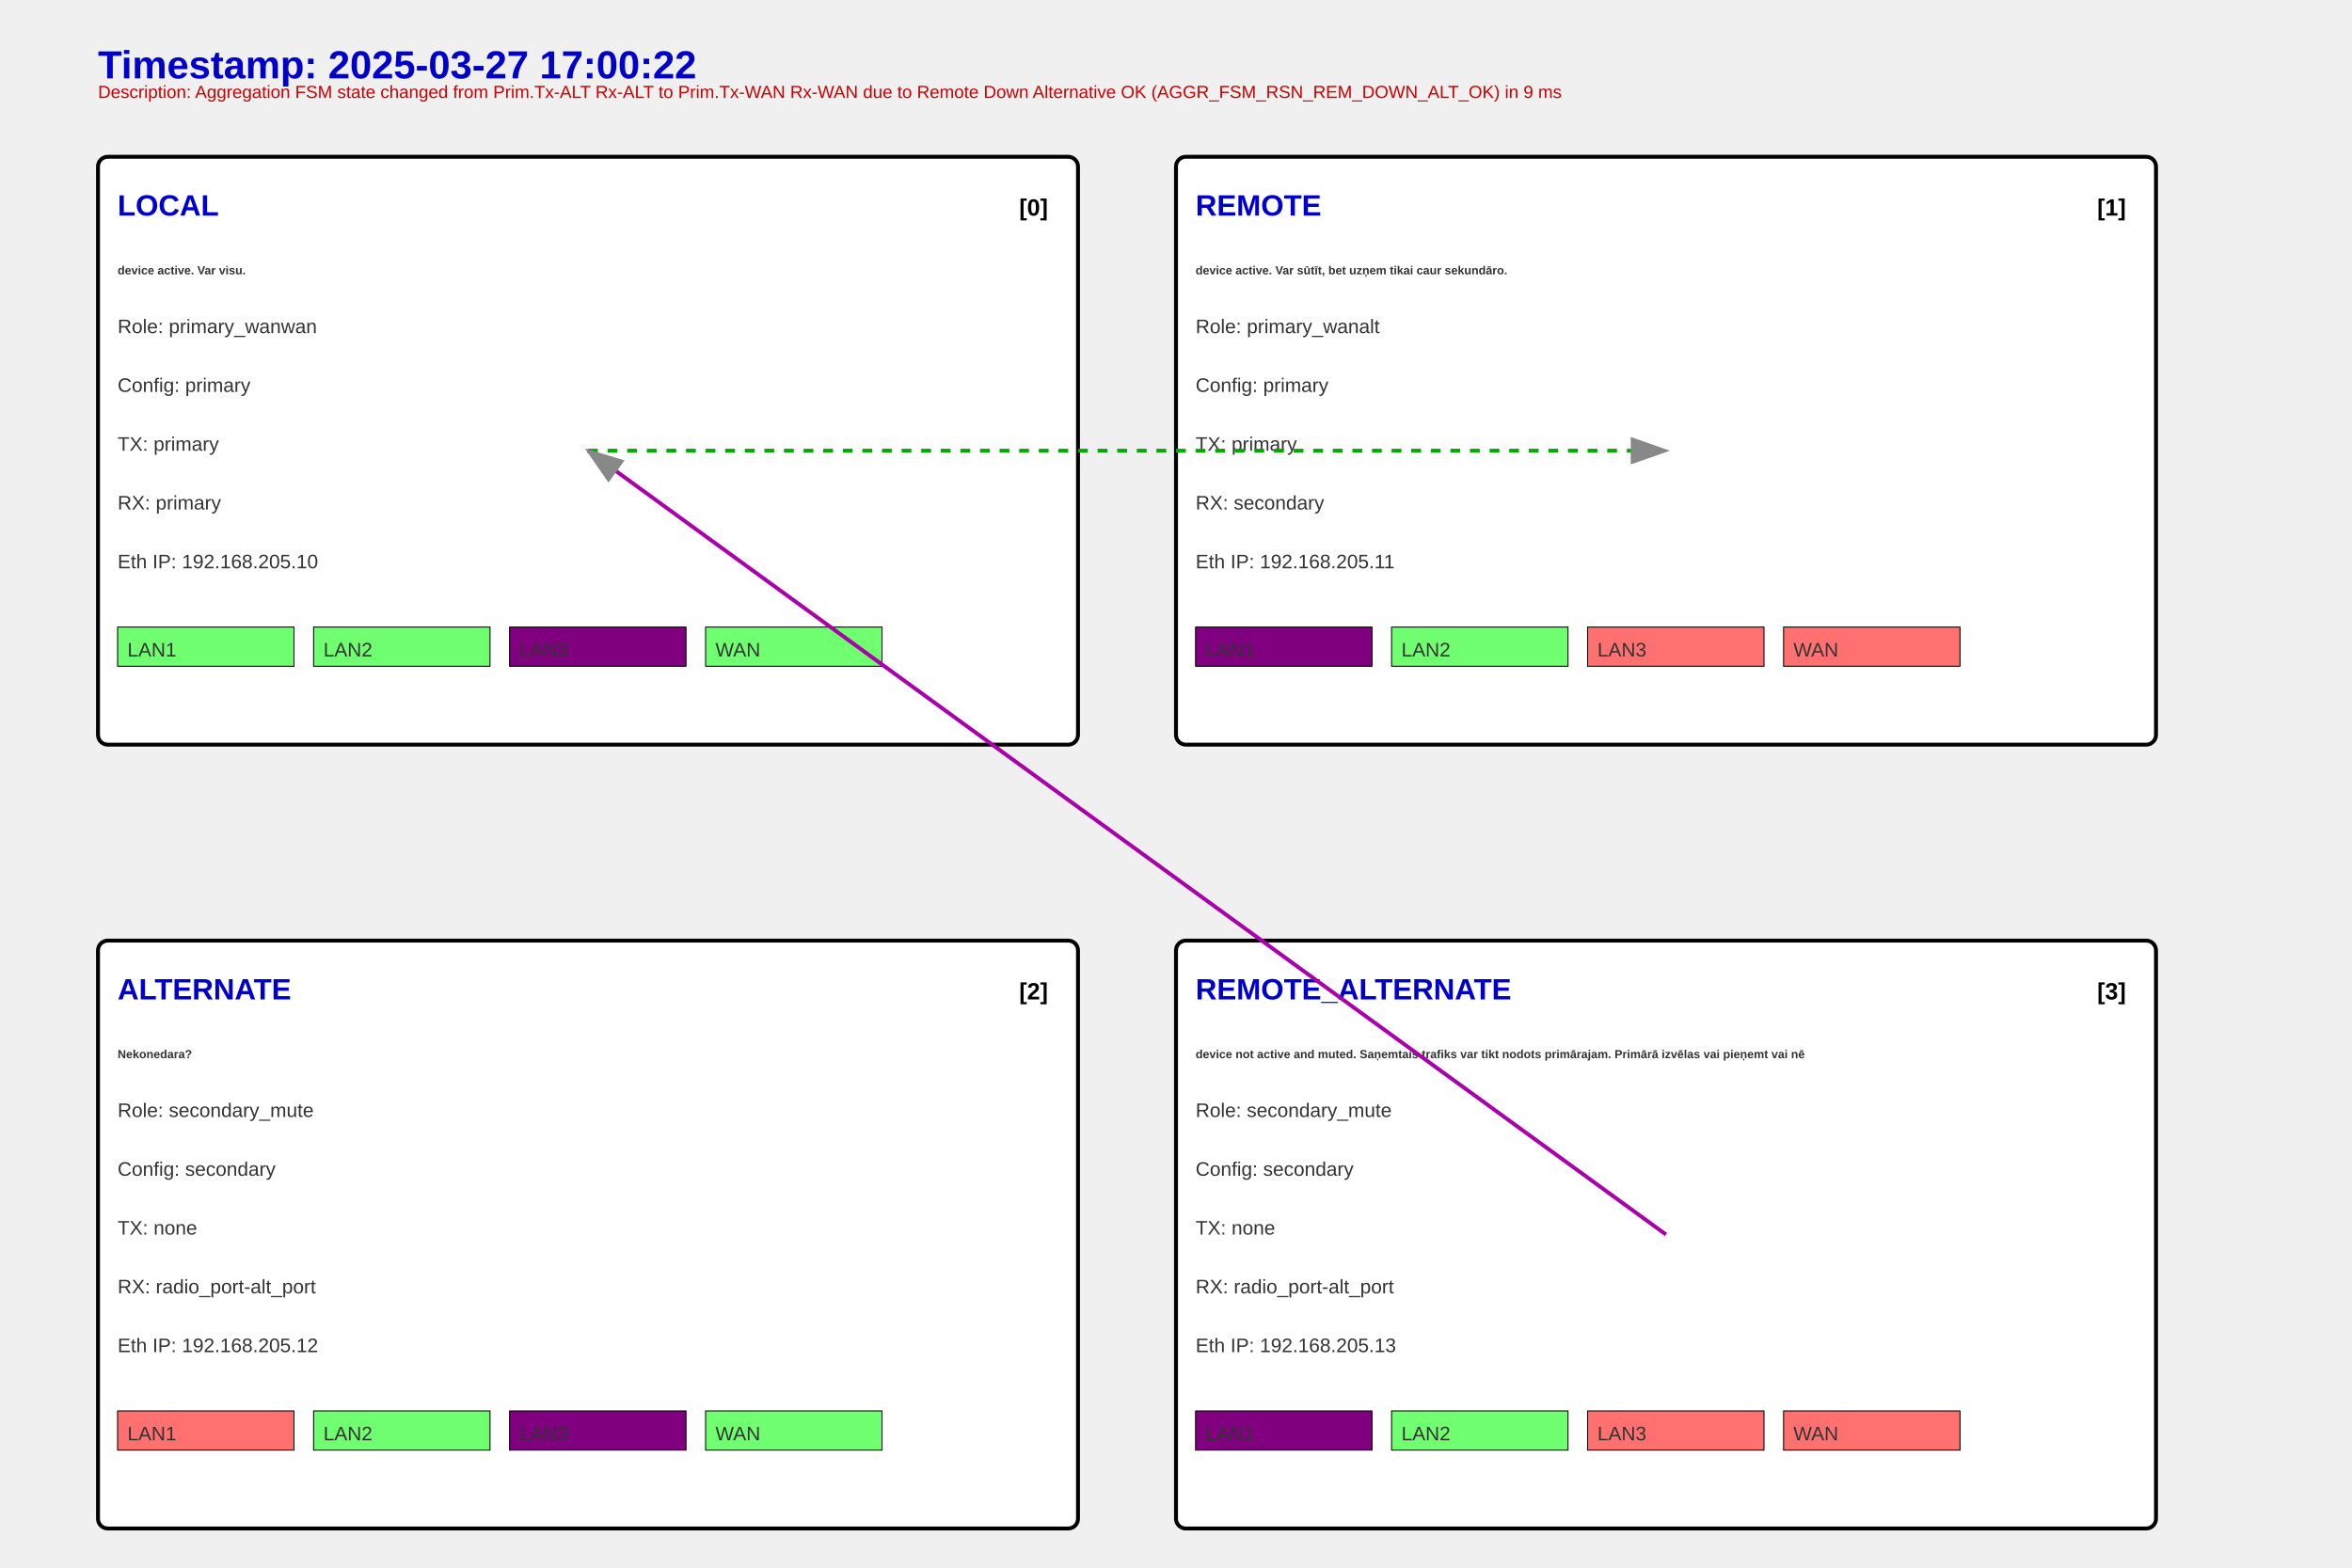
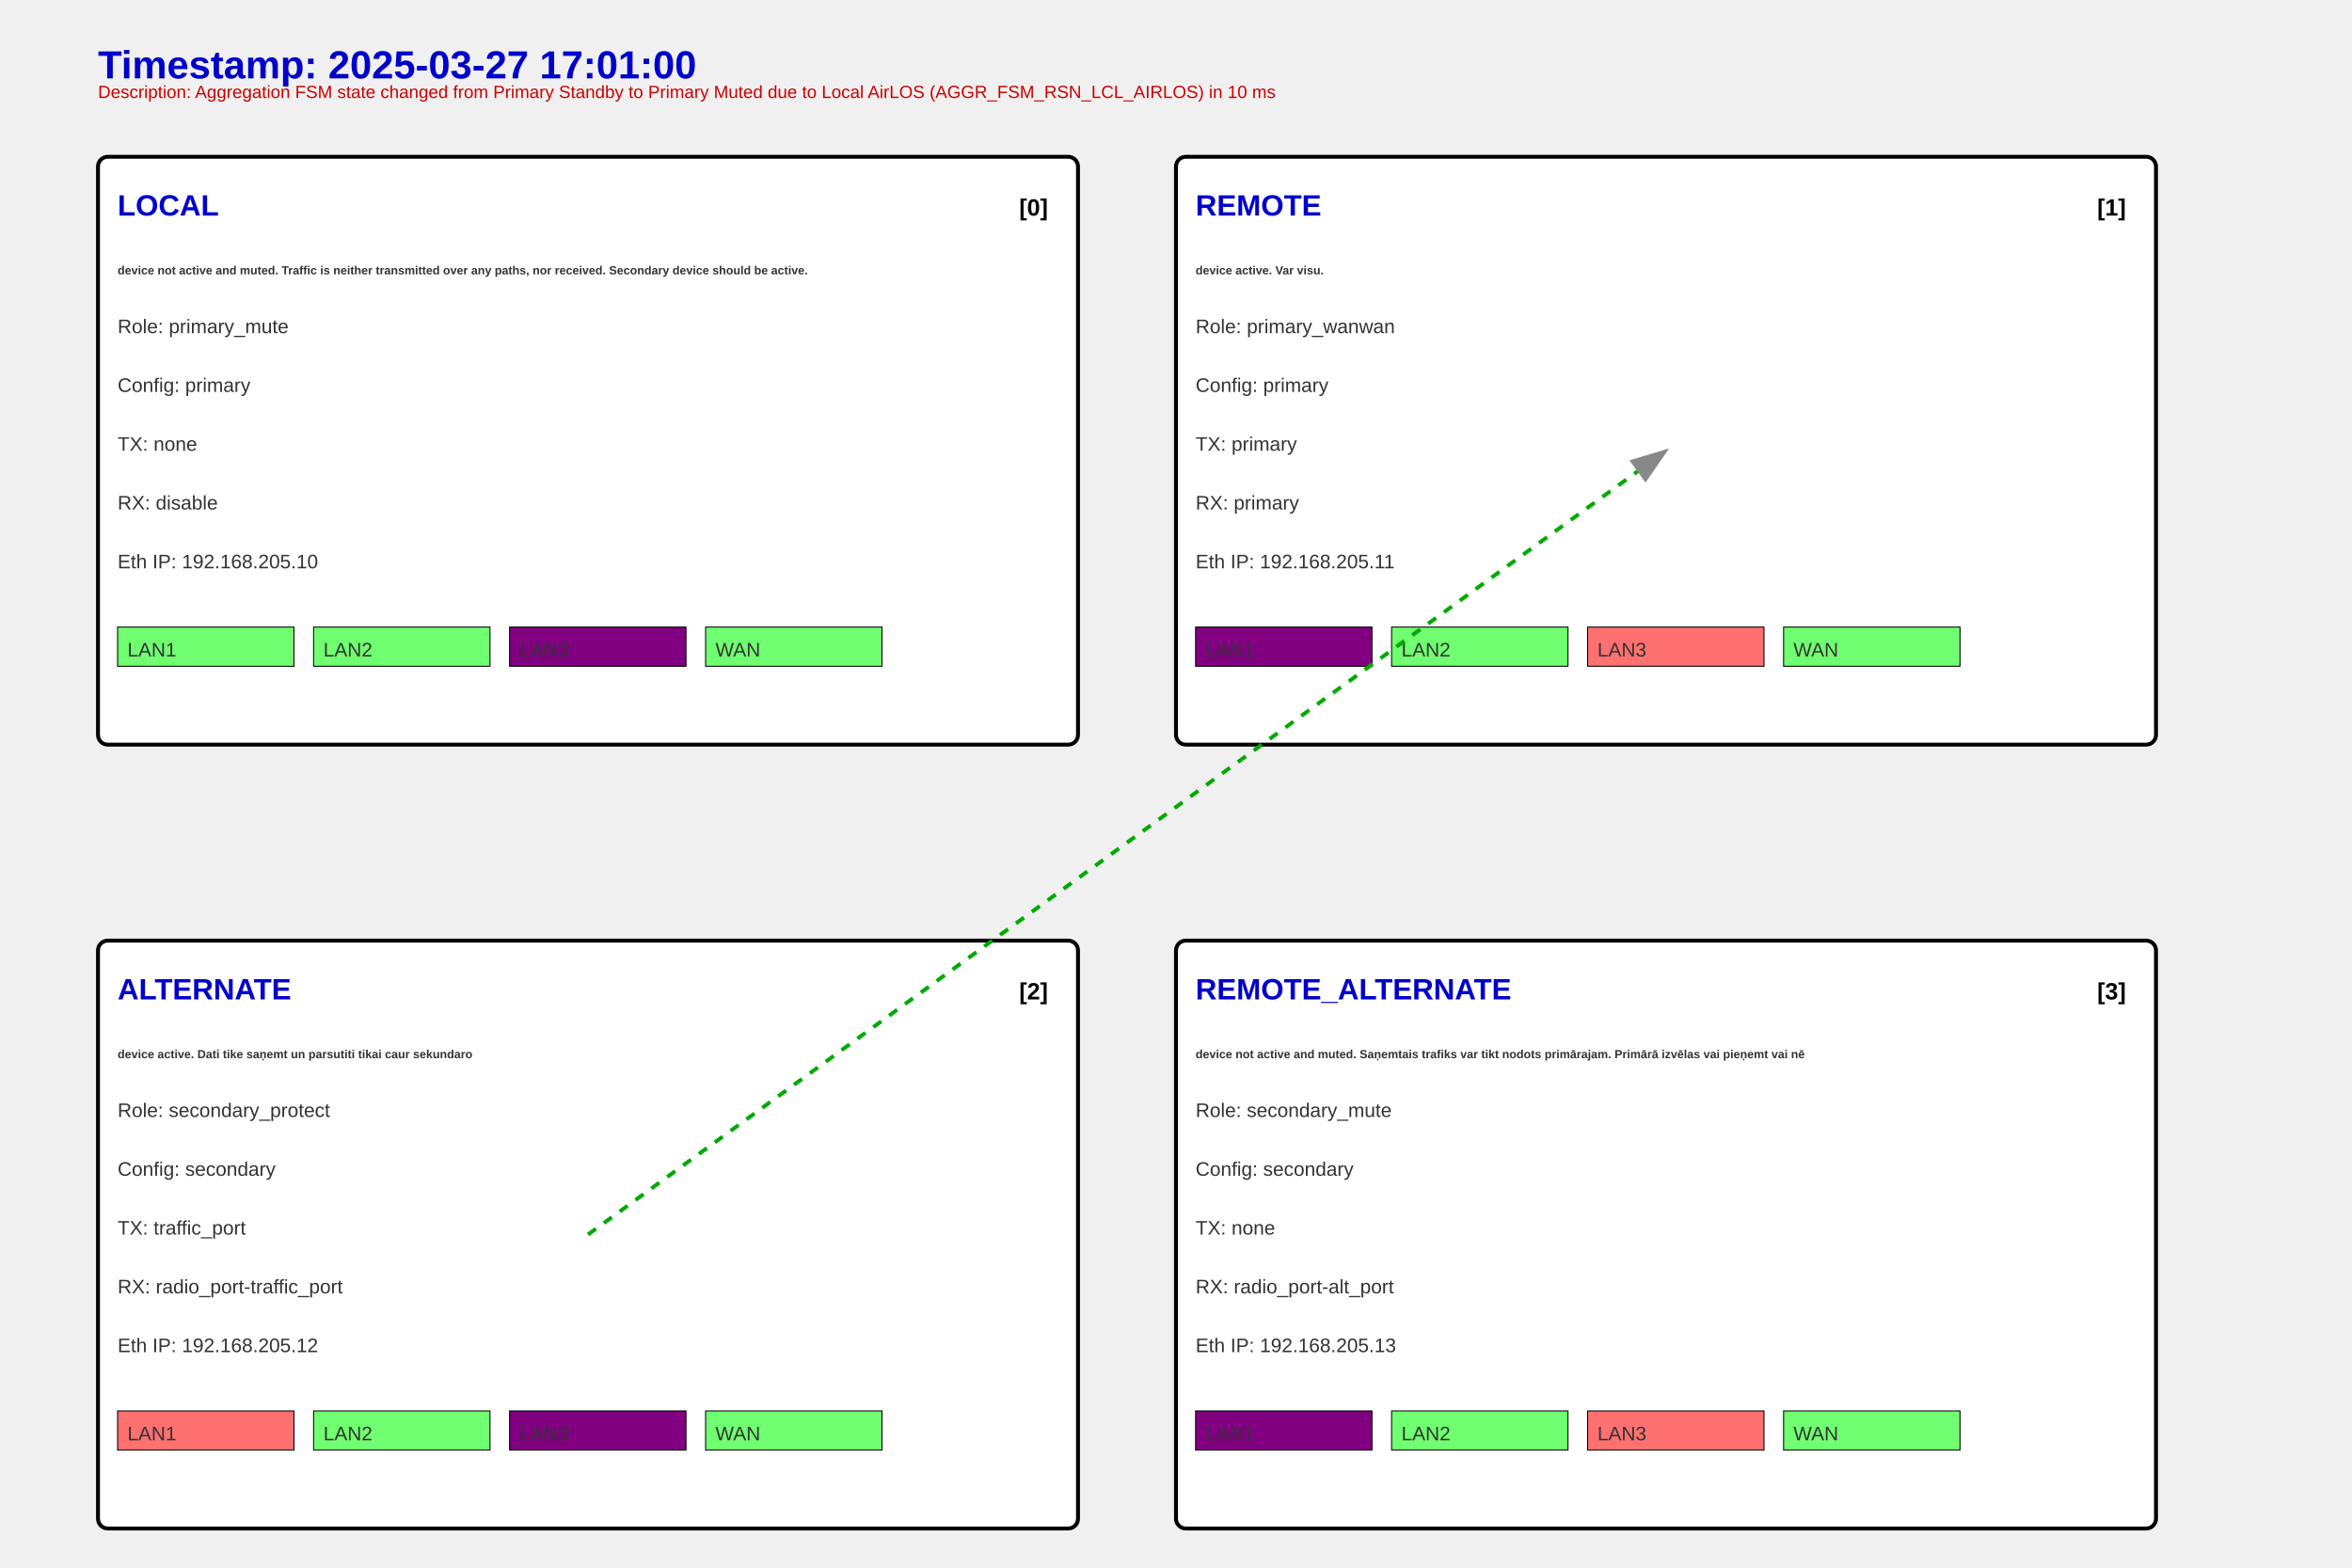
<svg xmlns="http://www.w3.org/2000/svg" width="1200" height="800">
  <style>
  .node { fill: #ffffff; stroke: #000000; stroke-width: 2; }
  .label { font: 10px Arial; fill: #333333; }
  .labela { font: 6px Arial; fill: #333333; font-weight: bold;}
  .error { font: 9px Arial; fill: #cc0000; }
  .timestamp { font: 20px Arial; font-weight: bold; fill: #0000cc; }
  .section-label { font: 15px Arial; font-weight: bold; fill: #0000cc; }
  .box-index { font: 12px Arial; font-weight: bold; fill: #000000; }
  .connection-line { stroke: #888888; stroke-width: 2; }
  .diagonal-line { stroke: #aa0000; stroke-width: 3; }
  .sender-receiver-line { stroke: #00aa00; stroke-width: 2; stroke-dasharray: 5,5; }  .recive-sender-line { stroke: #aa00aa; stroke-width: 2; }</style>
  <defs>
    <marker id="arrowhead" markerWidth="10" markerHeight="7" refX="9" refY="3.5" orient="auto">
      <polygon points="0 0, 10 3.5, 0 7" fill="#888888" />
    </marker>
  </defs>
-   <text class="timestamp" x="50" y="40">Timestamp: 2025-03-27 17:00:22</text>
-   <text class="error" x="50" y="50">Description: Aggregation FSM state changed from Prim.Tx-ALT Rx-ALT to Prim.Tx-WAN Rx-WAN due to Remote Down Alternative OK (AGGR_FSM_RSN_REM_DOWN_ALT_OK) in 9 ms</text>
+   <text class="timestamp" x="50" y="40">Timestamp: 2025-03-27 17:01:00</text>
+   <text class="error" x="50" y="50">Description: Aggregation FSM state changed from Primary Standby to Primary Muted due to Local AirLOS (AGGR_FSM_RSN_LCL_AIRLOS) in 10 ms</text>
  <rect class="node" x="50" y="80" width="500" height="300" rx="5" ry="5" data-entry="0" data-section="0" />
  <text class="section-label" x="60" y="110">LOCAL</text>
  <text class="box-index" x="520" y="110">[0]</text>
-   <text class="labela" x="60" y="140">device active. Var visu.</text>
-   <text class="label" x="60" y="170">Role: primary_wanwan</text>
+   <text class="labela" x="60" y="140">device not active and muted. Traffic is neither transmitted over any paths, nor received. Secondary device should be active.</text>
+   <text class="label" x="60" y="170">Role: primary_mute</text>
  <text class="label" x="60" y="200">Config: primary</text>
-   <text class="label" x="60" y="230">TX: primary</text>
-   <text class="label" x="60" y="260">RX: primary</text>
+   <text class="label" x="60" y="230">TX: none</text>
+   <text class="label" x="60" y="260">RX: disable</text>
  <text class="label" x="60" y="290">Eth IP: 192.168.205.10</text>
  <rect x="60" y="320" width="90" height="20" fill="#70ff70" stroke="black" stroke-width="0.5" />
  <text class="label" x="65" y="335">LAN1</text>
  <rect x="160" y="320" width="90" height="20" fill="#70ff70" stroke="black" stroke-width="0.5" />
  <text class="label" x="165" y="335">LAN2</text>
  <rect x="260" y="320" width="90" height="20" fill="purple" stroke="black" stroke-width="0.5" />
  <text class="label" x="265" y="335">LAN3</text>
  <rect x="360" y="320" width="90" height="20" fill="#70ff70" stroke="black" stroke-width="0.5" />
  <text class="label" x="365" y="335">WAN</text>
  <rect class="node" x="600" y="80" width="500" height="300" rx="5" ry="5" data-entry="0" data-section="1" />
  <text class="section-label" x="610" y="110">REMOTE</text>
  <text class="box-index" x="1070" y="110">[1]</text>
-   <text class="labela" x="610" y="140">device active. Var sūtīt, bet uzņem tikai caur sekundāro.</text>
-   <text class="label" x="610" y="170">Role: primary_wanalt</text>
+   <text class="labela" x="610" y="140">device active. Var visu.</text>
+   <text class="label" x="610" y="170">Role: primary_wanwan</text>
  <text class="label" x="610" y="200">Config: primary</text>
  <text class="label" x="610" y="230">TX: primary</text>
-   <text class="label" x="610" y="260">RX: secondary</text>
+   <text class="label" x="610" y="260">RX: primary</text>
  <text class="label" x="610" y="290">Eth IP: 192.168.205.11</text>
  <rect x="610" y="320" width="90" height="20" fill="purple" stroke="black" stroke-width="0.5" />
  <text class="label" x="615" y="335">LAN1</text>
  <rect x="710" y="320" width="90" height="20" fill="#70ff70" stroke="black" stroke-width="0.5" />
  <text class="label" x="715" y="335">LAN2</text>
  <rect x="810" y="320" width="90" height="20" fill="#ff7070" stroke="black" stroke-width="0.5" />
  <text class="label" x="815" y="335">LAN3</text>
-   <rect x="910" y="320" width="90" height="20" fill="#ff7070" stroke="black" stroke-width="0.5" />
+   <rect x="910" y="320" width="90" height="20" fill="#70ff70" stroke="black" stroke-width="0.5" />
  <text class="label" x="915" y="335">WAN</text>
  <rect class="node" x="50" y="480" width="500" height="300" rx="5" ry="5" data-entry="0" data-section="2" />
  <text class="section-label" x="60" y="510">ALTERNATE</text>
  <text class="box-index" x="520" y="510">[2]</text>
-   <text class="labela" x="60" y="540">Nekonedara?</text>
-   <text class="label" x="60" y="570">Role: secondary_mute</text>
+   <text class="labela" x="60" y="540">device active. Dati tike saņemt un parsutiti tikai caur sekundaro</text>
+   <text class="label" x="60" y="570">Role: secondary_protect</text>
  <text class="label" x="60" y="600">Config: secondary</text>
-   <text class="label" x="60" y="630">TX: none</text>
-   <text class="label" x="60" y="660">RX: radio_port-alt_port</text>
+   <text class="label" x="60" y="630">TX: traffic_port</text>
+   <text class="label" x="60" y="660">RX: radio_port-traffic_port</text>
  <text class="label" x="60" y="690">Eth IP: 192.168.205.12</text>
  <rect x="60" y="720" width="90" height="20" fill="#ff7070" stroke="black" stroke-width="0.5" />
  <text class="label" x="65" y="735">LAN1</text>
  <rect x="160" y="720" width="90" height="20" fill="#70ff70" stroke="black" stroke-width="0.5" />
  <text class="label" x="165" y="735">LAN2</text>
  <rect x="260" y="720" width="90" height="20" fill="purple" stroke="black" stroke-width="0.5" />
  <text class="label" x="265" y="735">LAN3</text>
  <rect x="360" y="720" width="90" height="20" fill="#70ff70" stroke="black" stroke-width="0.5" />
  <text class="label" x="365" y="735">WAN</text>
  <rect class="node" x="600" y="480" width="500" height="300" rx="5" ry="5" data-entry="0" data-section="3" />
  <text class="section-label" x="610" y="510">REMOTE_ALTERNATE</text>
  <text class="box-index" x="1070" y="510">[3]</text>
  <text class="labela" x="610" y="540">device not active and muted. Saņemtais trafiks var tikt nodots primārajam. Primārā izvēlas vai pieņemt vai nē</text>
  <text class="label" x="610" y="570">Role: secondary_mute</text>
  <text class="label" x="610" y="600">Config: secondary</text>
  <text class="label" x="610" y="630">TX: none</text>
  <text class="label" x="610" y="660">RX: radio_port-alt_port</text>
  <text class="label" x="610" y="690">Eth IP: 192.168.205.13</text>
  <rect x="610" y="720" width="90" height="20" fill="purple" stroke="black" stroke-width="0.5" />
  <text class="label" x="615" y="735">LAN1</text>
  <rect x="710" y="720" width="90" height="20" fill="#70ff70" stroke="black" stroke-width="0.5" />
  <text class="label" x="715" y="735">LAN2</text>
  <rect x="810" y="720" width="90" height="20" fill="#ff7070" stroke="black" stroke-width="0.5" />
  <text class="label" x="815" y="735">LAN3</text>
-   <rect x="910" y="720" width="90" height="20" fill="#ff7070" stroke="black" stroke-width="0.5" />
+   <rect x="910" y="720" width="90" height="20" fill="#70ff70" stroke="black" stroke-width="0.5" />
  <text class="label" x="915" y="735">WAN</text>
-   <line x1="300.0" y1="230.0" x2="850.0" y2="230.0" class="sender-receiver-line" marker-end="url(#arrowhead)" />
-   <line x1="850.0" y1="630.0" x2="300.0" y2="230.0" class="recive-sender-line" marker-end="url(#arrowhead)" />
+   <line x1="300.0" y1="630.0" x2="850.0" y2="230.0" class="sender-receiver-line" marker-end="url(#arrowhead)" />
</svg>
